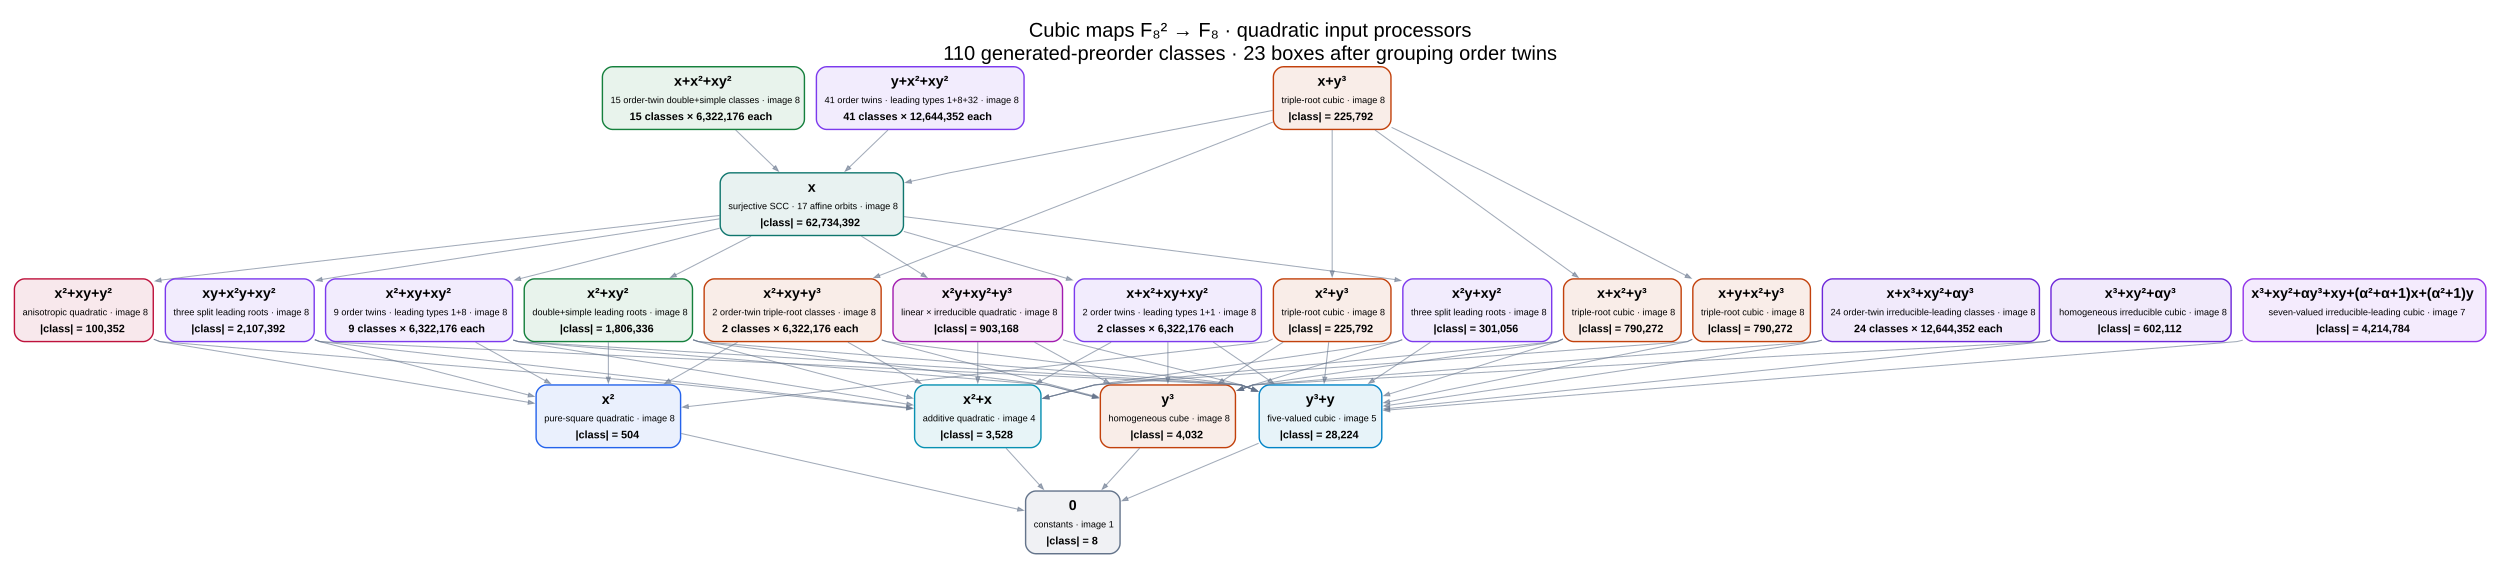
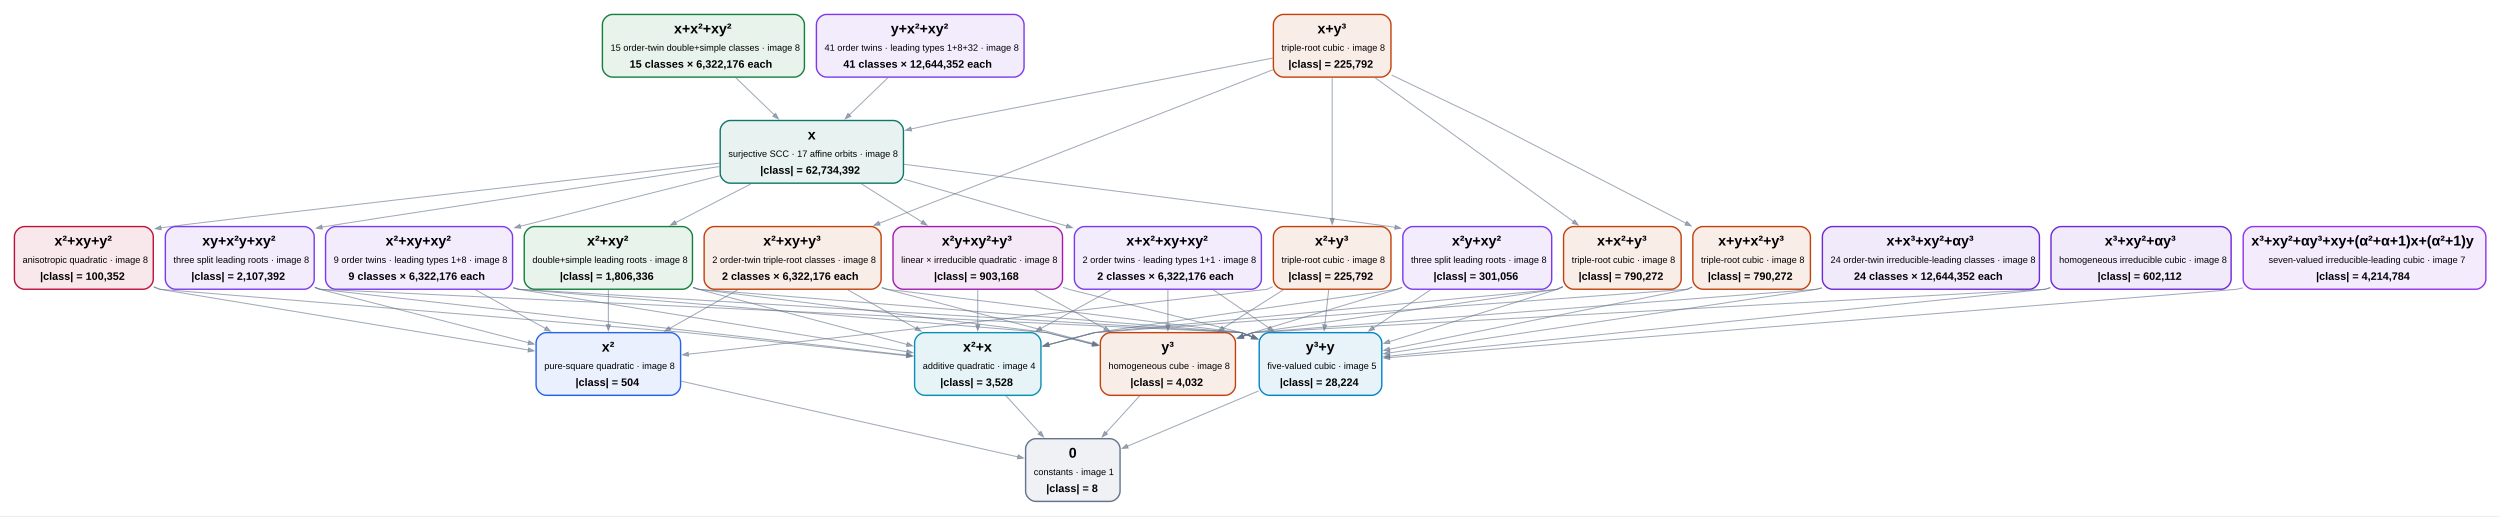
- <svg xmlns="http://www.w3.org/2000/svg" width="2998pt" height="681pt" viewBox="0.00 0.00 2998.00 681.00">
-   <g id="graph0" class="graph" transform="scale(1 1) rotate(0) translate(17.28 664.03)">
-     <polygon fill="white" stroke="none" points="-17.28,17.28 -17.28,-664.03 2981.05,-664.03 2981.05,17.28 -17.28,17.28" />
-     <text xml:space="preserve" text-anchor="middle" x="1481.88" y="-619.95" font-family="Arial" font-size="24.00">Cubic maps F₈² → F₈ · quadratic input processors</text>
-     <text xml:space="preserve" text-anchor="middle" x="1481.88" y="-592.2" font-family="Arial" font-size="24.00">110 generated-preorder classes · 23 boxes after grouping order twins</text>
+ <svg xmlns="http://www.w3.org/2000/svg" width="2998pt" height="619pt" viewBox="0.00 0.00 2998.00 619.00">
+   <g id="graph0" class="graph" transform="scale(1 1) rotate(0) translate(17.28 601.28)">
+     <polygon fill="white" stroke="none" points="-17.28,17.28 -17.28,-601.28 2981.05,-601.28 2981.05,17.28 -17.28,17.28" />
    <g id="node1" class="node">
      <path fill="#64748b" fill-opacity="0.094" stroke="#64748b" stroke-width="1.7" d="M1313.89,-75.2C1313.89,-75.2 1224.62,-75.2 1224.62,-75.2 1218.62,-75.2 1212.62,-69.2 1212.62,-63.2 1212.62,-63.2 1212.62,-12 1212.62,-12 1212.62,-6 1218.62,0 1224.62,0 1224.62,0 1313.89,0 1313.89,0 1319.89,0 1325.89,-6 1325.89,-12 1325.89,-12 1325.89,-63.2 1325.89,-63.2 1325.89,-69.2 1319.89,-75.2 1313.89,-75.2" />
      <text xml:space="preserve" text-anchor="start" x="1264.38" y="-52.45" font-family="Arial" font-weight="bold" font-size="17.00">0</text>
      <text xml:space="preserve" text-anchor="start" x="1222.38" y="-31.6" font-family="Arial" font-size="11.00">constants · image 1</text>
      <text xml:space="preserve" text-anchor="start" x="1237.38" y="-11.25" font-family="Arial" font-weight="bold" font-size="13.00">|class| = 8</text>
    </g>
    <g id="node2" class="node">
      <path fill="#0f766e" fill-opacity="0.094" stroke="#0f766e" stroke-width="1.7" d="M1054.14,-456.8C1054.14,-456.8 858.38,-456.8 858.38,-456.8 852.38,-456.8 846.38,-450.8 846.38,-444.8 846.38,-444.8 846.38,-393.6 846.38,-393.6 846.38,-387.6 852.38,-381.6 858.38,-381.6 858.38,-381.6 1054.14,-381.6 1054.14,-381.6 1060.14,-381.6 1066.14,-387.6 1066.14,-393.6 1066.14,-393.6 1066.14,-444.8 1066.14,-444.8 1066.14,-450.8 1060.14,-456.8 1054.14,-456.8" />
      <text xml:space="preserve" text-anchor="start" x="951.38" y="-434.05" font-family="Arial" font-weight="bold" font-size="17.00">x</text>
      <text xml:space="preserve" text-anchor="start" x="856.13" y="-413.2" font-family="Arial" font-size="11.00">surjective SCC · 17 affine orbits · image 8</text>
      <text xml:space="preserve" text-anchor="start" x="894.38" y="-392.85" font-family="Arial" font-weight="bold" font-size="13.00">|class| = 62,734,392</text>
    </g>
    <g id="node5" class="node">
      <path fill="#be123c" fill-opacity="0.094" stroke="#be123c" stroke-width="1.7" d="M154.52,-329.6C154.52,-329.6 12,-329.6 12,-329.6 6,-329.6 0,-323.6 0,-317.6 0,-317.6 0,-266.4 0,-266.4 0,-260.4 6,-254.4 12,-254.4 12,-254.4 154.52,-254.4 154.52,-254.4 160.52,-254.4 166.52,-260.4 166.52,-266.4 166.52,-266.4 166.52,-317.6 166.52,-317.6 166.52,-323.6 160.52,-329.6 154.52,-329.6" />
      <text xml:space="preserve" text-anchor="start" x="48.01" y="-306.85" font-family="Arial" font-weight="bold" font-size="17.00">x²+xy+y²</text>
      <text xml:space="preserve" text-anchor="start" x="9.76" y="-286" font-family="Arial" font-size="11.00">anisotropic quadratic · image 8</text>
      <text xml:space="preserve" text-anchor="start" x="30.76" y="-265.65" font-family="Arial" font-weight="bold" font-size="13.00">|class| = 100,352</text>
    </g>
    <g id="edge1" class="edge">
      <path fill="none" stroke="#64748b" stroke-width="1.25" stroke-opacity="0.6" d="M845.88,-405.69C645.9,-383.04 238.92,-336.93 175.44,-328.09" />
      <polygon fill="#64748b" fill-opacity="0.6" stroke="#64748b" stroke-width="1.25" stroke-opacity="0.6" points="176.08,-325.78 168.99,-327.03 175.31,-330.48 176.08,-325.78" />
    </g>
    <g id="node13" class="node">
      <path fill="#15803d" fill-opacity="0.094" stroke="#15803d" stroke-width="1.7" d="M801.14,-329.6C801.14,-329.6 623.38,-329.6 623.38,-329.6 617.38,-329.6 611.38,-323.6 611.38,-317.6 611.38,-317.6 611.38,-266.4 611.38,-266.4 611.38,-260.4 617.38,-254.4 623.38,-254.4 623.38,-254.4 801.14,-254.4 801.14,-254.4 807.14,-254.4 813.14,-260.4 813.14,-266.4 813.14,-266.4 813.14,-317.6 813.14,-317.6 813.14,-323.6 807.14,-329.6 801.14,-329.6" />
      <text xml:space="preserve" text-anchor="start" x="686.76" y="-306.85" font-family="Arial" font-weight="bold" font-size="17.00">x²+xy²</text>
      <text xml:space="preserve" text-anchor="start" x="621.13" y="-286" font-family="Arial" font-size="11.00">double+simple leading roots · image 8</text>
      <text xml:space="preserve" text-anchor="start" x="654.13" y="-265.65" font-family="Arial" font-weight="bold" font-size="13.00">|class| = 1,806,336</text>
    </g>
    <g id="edge2" class="edge">
      <path fill="none" stroke="#64748b" stroke-width="1.25" stroke-opacity="0.6" d="M883.38,-380.81C854.77,-366.13 821.84,-349.23 792.55,-334.2" />
      <polygon fill="#64748b" fill-opacity="0.6" stroke="#64748b" stroke-width="1.25" stroke-opacity="0.6" points="794,-332.27 786.87,-331.28 791.83,-336.5 794,-332.27" />
    </g>
    <g id="node16" class="node">
      <path fill="#7c3aed" fill-opacity="0.094" stroke="#7c3aed" stroke-width="1.7" d="M585.39,-329.6C585.39,-329.6 385.12,-329.6 385.12,-329.6 379.12,-329.6 373.12,-323.6 373.12,-317.6 373.12,-317.6 373.12,-266.4 373.12,-266.4 373.12,-260.4 379.12,-254.4 385.12,-254.4 385.12,-254.4 585.39,-254.4 585.39,-254.4 591.39,-254.4 597.39,-260.4 597.39,-266.4 597.39,-266.4 597.39,-317.6 597.39,-317.6 597.39,-323.6 591.39,-329.6 585.39,-329.6" />
      <text xml:space="preserve" text-anchor="start" x="445.13" y="-306.85" font-family="Arial" font-weight="bold" font-size="17.00">x²+xy+xy²</text>
      <text xml:space="preserve" text-anchor="start" x="382.88" y="-286" font-family="Arial" font-size="11.00">9 order twins · leading types 1+8 · image 8</text>
      <text xml:space="preserve" text-anchor="start" x="400.51" y="-265.65" font-family="Arial" font-weight="bold" font-size="13.00">9 classes × 6,322,176 each</text>
    </g>
    <g id="edge3" class="edge">
      <path fill="none" stroke="#64748b" stroke-width="1.25" stroke-opacity="0.6" d="M845.85,-390.41C755.52,-367.67 638.3,-338.17 606.34,-329.9" />
      <polygon fill="#64748b" fill-opacity="0.6" stroke="#64748b" stroke-width="1.25" stroke-opacity="0.6" points="607.21,-327.66 600.02,-328.22 605.99,-332.26 607.21,-327.66" />
    </g>
    <g id="node17" class="node">
      <path fill="#7c3aed" fill-opacity="0.094" stroke="#7c3aed" stroke-width="1.7" d="M1483.39,-329.6C1483.39,-329.6 1283.12,-329.6 1283.12,-329.6 1277.12,-329.6 1271.12,-323.6 1271.12,-317.6 1271.12,-317.6 1271.12,-266.4 1271.12,-266.4 1271.12,-260.4 1277.12,-254.4 1283.12,-254.4 1283.12,-254.4 1483.39,-254.4 1483.39,-254.4 1489.39,-254.4 1495.39,-260.4 1495.39,-266.4 1495.39,-266.4 1495.39,-317.6 1495.39,-317.6 1495.39,-323.6 1489.39,-329.6 1483.39,-329.6" />
      <text xml:space="preserve" text-anchor="start" x="1333.38" y="-306.85" font-family="Arial" font-weight="bold" font-size="17.00">x+x²+xy+xy²</text>
      <text xml:space="preserve" text-anchor="start" x="1280.88" y="-286" font-family="Arial" font-size="11.00">2 order twins · leading types 1+1 · image 8</text>
      <text xml:space="preserve" text-anchor="start" x="1298.51" y="-265.65" font-family="Arial" font-weight="bold" font-size="13.00">2 classes × 6,322,176 each</text>
    </g>
    <g id="edge4" class="edge">
      <path fill="none" stroke="#64748b" stroke-width="1.25" stroke-opacity="0.6" d="M1066.59,-386.46C1142.53,-364.62 1233.93,-338.32 1261.99,-330.18" />
      <polygon fill="#64748b" fill-opacity="0.6" stroke="#64748b" stroke-width="1.25" stroke-opacity="0.6" points="1262.65,-332.46 1268.51,-328.27 1261.31,-327.89 1262.65,-332.46" />
    </g>
    <g id="node18" class="node">
      <path fill="#7c3aed" fill-opacity="0.094" stroke="#7c3aed" stroke-width="1.7" d="M1831.52,-329.6C1831.52,-329.6 1677,-329.6 1677,-329.6 1671,-329.6 1665,-323.6 1665,-317.6 1665,-317.6 1665,-266.4 1665,-266.4 1665,-260.4 1671,-254.4 1677,-254.4 1677,-254.4 1831.52,-254.4 1831.52,-254.4 1837.52,-254.4 1843.52,-260.4 1843.52,-266.4 1843.52,-266.4 1843.52,-317.6 1843.52,-317.6 1843.52,-323.6 1837.52,-329.6 1831.52,-329.6" />
      <text xml:space="preserve" text-anchor="start" x="1723.88" y="-306.85" font-family="Arial" font-weight="bold" font-size="17.00">x²y+xy²</text>
      <text xml:space="preserve" text-anchor="start" x="1674.76" y="-286" font-family="Arial" font-size="11.00">three split leading roots · image 8</text>
      <text xml:space="preserve" text-anchor="start" x="1701.76" y="-265.65" font-family="Arial" font-weight="bold" font-size="13.00">|class| = 301,056</text>
    </g>
    <g id="edge5" class="edge">
      <path fill="none" stroke="#64748b" stroke-width="1.25" stroke-opacity="0.6" d="M1066.72,-404.26C1248.97,-381.26 1597.92,-337.22 1656.03,-328.68" />
      <polygon fill="#64748b" fill-opacity="0.6" stroke="#64748b" stroke-width="1.25" stroke-opacity="0.6" points="1656.08,-331.09 1662.4,-327.62 1655.3,-326.39 1656.08,-331.09" />
    </g>
    <g id="node19" class="node">
      <path fill="#7c3aed" fill-opacity="0.094" stroke="#7c3aed" stroke-width="1.7" d="M347.52,-329.6C347.52,-329.6 193,-329.6 193,-329.6 187,-329.6 181,-323.6 181,-317.6 181,-317.6 181,-266.4 181,-266.4 181,-260.4 187,-254.4 193,-254.4 193,-254.4 347.52,-254.4 347.52,-254.4 353.52,-254.4 359.52,-260.4 359.52,-266.4 359.52,-266.4 359.52,-317.6 359.52,-317.6 359.52,-323.6 353.52,-329.6 347.52,-329.6" />
      <text xml:space="preserve" text-anchor="start" x="225.26" y="-306.85" font-family="Arial" font-weight="bold" font-size="17.00">xy+x²y+xy²</text>
      <text xml:space="preserve" text-anchor="start" x="190.76" y="-286" font-family="Arial" font-size="11.00">three split leading roots · image 8</text>
      <text xml:space="preserve" text-anchor="start" x="212.13" y="-265.65" font-family="Arial" font-weight="bold" font-size="13.00">|class| = 2,107,392</text>
    </g>
    <g id="edge6" class="edge">
      <path fill="none" stroke="#64748b" stroke-width="1.25" stroke-opacity="0.6" d="M845.63,-401.59C689.81,-378.19 419.43,-337.58 368.55,-328.89" />
      <polygon fill="#64748b" fill-opacity="0.6" stroke="#64748b" stroke-width="1.25" stroke-opacity="0.6" points="369.24,-326.6 362.11,-327.66 368.35,-331.28 369.24,-326.6" />
    </g>
    <g id="node20" class="node">
      <path fill="#a21caf" fill-opacity="0.094" stroke="#a21caf" stroke-width="1.7" d="M1244.89,-329.6C1244.89,-329.6 1065.62,-329.6 1065.62,-329.6 1059.62,-329.6 1053.62,-323.6 1053.62,-317.6 1053.62,-317.6 1053.62,-266.4 1053.62,-266.4 1053.62,-260.4 1059.62,-254.4 1065.62,-254.4 1065.62,-254.4 1244.89,-254.4 1244.89,-254.4 1250.89,-254.4 1256.89,-260.4 1256.89,-266.4 1256.89,-266.4 1256.89,-317.6 1256.89,-317.6 1256.89,-323.6 1250.89,-329.6 1244.89,-329.6" />
      <text xml:space="preserve" text-anchor="start" x="1112.13" y="-306.85" font-family="Arial" font-weight="bold" font-size="17.00">x²y+xy²+y³</text>
      <text xml:space="preserve" text-anchor="start" x="1063.38" y="-286" font-family="Arial" font-size="11.00">linear × irreducible quadratic · image 8</text>
      <text xml:space="preserve" text-anchor="start" x="1102.76" y="-265.65" font-family="Arial" font-weight="bold" font-size="13.00">|class| = 903,168</text>
    </g>
    <g id="edge7" class="edge">
      <path fill="none" stroke="#64748b" stroke-width="1.25" stroke-opacity="0.6" d="M1015.7,-380.81C1038.63,-366.37 1064.98,-349.8 1088.56,-334.96" />
      <polygon fill="#64748b" fill-opacity="0.6" stroke="#64748b" stroke-width="1.25" stroke-opacity="0.6" points="1089.7,-337.06 1094.18,-331.43 1087.16,-333.03 1089.7,-337.06" />
    </g>
    <g id="node3" class="node">
      <path fill="#2563eb" fill-opacity="0.094" stroke="#2563eb" stroke-width="1.7" d="M786.89,-202.4C786.89,-202.4 637.62,-202.4 637.62,-202.4 631.62,-202.4 625.62,-196.4 625.62,-190.4 625.62,-190.4 625.62,-139.2 625.62,-139.2 625.62,-133.2 631.62,-127.2 637.62,-127.2 637.62,-127.2 786.89,-127.2 786.89,-127.2 792.89,-127.2 798.89,-133.2 798.89,-139.2 798.89,-139.2 798.89,-190.4 798.89,-190.4 798.89,-196.4 792.89,-202.4 786.89,-202.4" />
      <text xml:space="preserve" text-anchor="start" x="704.38" y="-179.65" font-family="Arial" font-weight="bold" font-size="17.00">x²</text>
      <text xml:space="preserve" text-anchor="start" x="635.38" y="-158.8" font-family="Arial" font-size="11.00">pure-square quadratic · image 8</text>
      <text xml:space="preserve" text-anchor="start" x="672.88" y="-138.45" font-family="Arial" font-weight="bold" font-size="13.00">|class| = 504</text>
    </g>
    <g id="edge8" class="edge">
      <path fill="none" stroke="#64748b" stroke-width="1.25" stroke-opacity="0.6" d="M799.6,-144.17C911.57,-119 1103.21,-75.92 1203.57,-53.36" />
      <polygon fill="#64748b" fill-opacity="0.6" stroke="#64748b" stroke-width="1.25" stroke-opacity="0.6" points="1203.86,-55.74 1209.97,-51.93 1202.82,-51.1 1203.86,-55.74" />
    </g>
    <g id="node4" class="node">
      <path fill="#0891b2" fill-opacity="0.094" stroke="#0891b2" stroke-width="1.7" d="M1219.02,-202.4C1219.02,-202.4 1091.5,-202.4 1091.5,-202.4 1085.5,-202.4 1079.5,-196.4 1079.5,-190.4 1079.5,-190.4 1079.5,-139.2 1079.5,-139.2 1079.5,-133.2 1085.5,-127.2 1091.5,-127.2 1091.5,-127.2 1219.02,-127.2 1219.02,-127.2 1225.02,-127.2 1231.02,-133.2 1231.02,-139.2 1231.02,-139.2 1231.02,-190.4 1231.02,-190.4 1231.02,-196.4 1225.02,-202.4 1219.02,-202.4" />
      <text xml:space="preserve" text-anchor="start" x="1137.63" y="-179.65" font-family="Arial" font-weight="bold" font-size="17.00">x²+x</text>
      <text xml:space="preserve" text-anchor="start" x="1089.26" y="-158.8" font-family="Arial" font-size="11.00">additive quadratic · image 4</text>
      <text xml:space="preserve" text-anchor="start" x="1110.26" y="-138.45" font-family="Arial" font-weight="bold" font-size="13.00">|class| = 3,528</text>
    </g>
    <g id="edge9" class="edge">
      <path fill="none" stroke="#64748b" stroke-width="1.25" stroke-opacity="0.6" d="M1189.16,-126.57C1201.9,-112.57 1216.51,-96.53 1229.73,-82.02" />
      <polygon fill="#64748b" fill-opacity="0.6" stroke="#64748b" stroke-width="1.25" stroke-opacity="0.6" points="1231.21,-83.93 1234.02,-77.3 1227.69,-80.72 1231.21,-83.93" />
    </g>
    <g id="edge10" class="edge">
      <path fill="none" stroke="#64748b" stroke-width="1.25" stroke-opacity="0.6" d="M167.12,-257.27C171.57,-255.48 174.26,-254.4 174.26,-254.4 174.26,-254.4 462.17,-206.99 616.76,-181.53" />
      <polygon fill="#64748b" fill-opacity="0.6" stroke="#64748b" stroke-width="1.25" stroke-opacity="0.6" points="616.73,-183.94 623.06,-180.49 615.96,-179.25 616.73,-183.94" />
    </g>
    <g id="edge11" class="edge">
      <path fill="none" stroke="#64748b" stroke-width="1.25" stroke-opacity="0.6" d="M167.12,-257.27C171.57,-255.48 174.26,-254.4 174.26,-254.4 174.26,-254.4 806.26,-202.4 806.26,-202.4 806.26,-202.4 966.78,-185.57 1070.1,-174.73" />
      <polygon fill="#64748b" fill-opacity="0.6" stroke="#64748b" stroke-width="1.25" stroke-opacity="0.6" points="1070.27,-177.11 1076.79,-174.03 1069.78,-172.37 1070.27,-177.11" />
    </g>
    <g id="node6" class="node">
      <path fill="#c2410c" fill-opacity="0.094" stroke="#c2410c" stroke-width="1.7" d="M1452.27,-202.4C1452.27,-202.4 1314.25,-202.4 1314.25,-202.4 1308.25,-202.4 1302.25,-196.4 1302.25,-190.4 1302.25,-190.4 1302.25,-139.2 1302.25,-139.2 1302.25,-133.2 1308.25,-127.2 1314.25,-127.2 1314.25,-127.2 1452.27,-127.2 1452.27,-127.2 1458.27,-127.2 1464.27,-133.2 1464.27,-139.2 1464.27,-139.2 1464.27,-190.4 1464.27,-190.4 1464.27,-196.4 1458.27,-202.4 1452.27,-202.4" />
      <text xml:space="preserve" text-anchor="start" x="1375.38" y="-179.65" font-family="Arial" font-weight="bold" font-size="17.00">y³</text>
      <text xml:space="preserve" text-anchor="start" x="1312.01" y="-158.8" font-family="Arial" font-size="11.00">homogeneous cube · image 8</text>
      <text xml:space="preserve" text-anchor="start" x="1338.26" y="-138.45" font-family="Arial" font-weight="bold" font-size="13.00">|class| = 4,032</text>
    </g>
    <g id="edge12" class="edge">
      <path fill="none" stroke="#64748b" stroke-width="1.25" stroke-opacity="0.6" d="M1349.36,-126.57C1336.62,-112.57 1322.01,-96.53 1308.79,-82.02" />
      <polygon fill="#64748b" fill-opacity="0.6" stroke="#64748b" stroke-width="1.25" stroke-opacity="0.6" points="1310.83,-80.72 1304.5,-77.3 1307.31,-83.93 1310.83,-80.72" />
    </g>
    <g id="node7" class="node">
      <path fill="#c2410c" fill-opacity="0.094" stroke="#c2410c" stroke-width="1.7" d="M1638.77,-584C1638.77,-584 1521.75,-584 1521.75,-584 1515.75,-584 1509.75,-578 1509.75,-572 1509.75,-572 1509.75,-520.8 1509.75,-520.8 1509.75,-514.8 1515.75,-508.8 1521.75,-508.8 1521.75,-508.8 1638.77,-508.8 1638.77,-508.8 1644.77,-508.8 1650.77,-514.8 1650.77,-520.8 1650.77,-520.8 1650.77,-572 1650.77,-572 1650.77,-578 1644.77,-584 1638.77,-584" />
      <text xml:space="preserve" text-anchor="start" x="1562.63" y="-561.25" font-family="Arial" font-weight="bold" font-size="17.00">x+y³</text>
      <text xml:space="preserve" text-anchor="start" x="1519.51" y="-540.4" font-family="Arial" font-size="11.00">triple-root cubic · image 8</text>
      <text xml:space="preserve" text-anchor="start" x="1527.76" y="-520.05" font-family="Arial" font-weight="bold" font-size="13.00">|class| = 225,792</text>
    </g>
    <g id="edge13" class="edge">
      <path fill="none" stroke="#64748b" stroke-width="1.25" stroke-opacity="0.6" d="M1509.04,-531.65C1380.12,-506.77 1121.26,-456.8 1121.26,-456.8 1121.26,-456.8 1101.2,-452.35 1075.07,-446.55" />
      <polygon fill="#64748b" fill-opacity="0.6" stroke="#64748b" stroke-width="1.25" stroke-opacity="0.6" points="1075.78,-444.27 1068.62,-445.12 1074.75,-448.92 1075.78,-444.27" />
    </g>
    <g id="node9" class="node">
      <path fill="#c2410c" fill-opacity="0.094" stroke="#c2410c" stroke-width="1.7" d="M1638.77,-329.6C1638.77,-329.6 1521.75,-329.6 1521.75,-329.6 1515.75,-329.6 1509.75,-323.6 1509.75,-317.6 1509.75,-317.6 1509.75,-266.4 1509.75,-266.4 1509.75,-260.4 1515.75,-254.4 1521.75,-254.4 1521.75,-254.4 1638.77,-254.4 1638.77,-254.4 1644.77,-254.4 1650.77,-260.4 1650.77,-266.4 1650.77,-266.4 1650.77,-317.6 1650.77,-317.6 1650.77,-323.6 1644.77,-329.6 1638.77,-329.6" />
      <text xml:space="preserve" text-anchor="start" x="1559.63" y="-306.85" font-family="Arial" font-weight="bold" font-size="17.00">x²+y³</text>
      <text xml:space="preserve" text-anchor="start" x="1519.51" y="-286" font-family="Arial" font-size="11.00">triple-root cubic · image 8</text>
      <text xml:space="preserve" text-anchor="start" x="1527.76" y="-265.65" font-family="Arial" font-weight="bold" font-size="13.00">|class| = 225,792</text>
    </g>
    <g id="edge14" class="edge">
      <path fill="none" stroke="#64748b" stroke-width="1.25" stroke-opacity="0.6" d="M1580.26,-508.16C1580.26,-463.14 1580.26,-387.4 1580.26,-338.84" />
      <polygon fill="#64748b" fill-opacity="0.6" stroke="#64748b" stroke-width="1.25" stroke-opacity="0.6" points="1582.64,-339.09 1580.26,-332.29 1577.88,-339.09 1582.64,-339.09" />
    </g>
    <g id="node10" class="node">
      <path fill="#c2410c" fill-opacity="0.094" stroke="#c2410c" stroke-width="1.7" d="M1986.77,-329.6C1986.77,-329.6 1869.75,-329.6 1869.75,-329.6 1863.75,-329.6 1857.75,-323.6 1857.75,-317.6 1857.75,-317.6 1857.75,-266.4 1857.75,-266.4 1857.75,-260.4 1863.75,-254.4 1869.75,-254.4 1869.75,-254.4 1986.77,-254.4 1986.77,-254.4 1992.77,-254.4 1998.77,-260.4 1998.77,-266.4 1998.77,-266.4 1998.77,-317.6 1998.77,-317.6 1998.77,-323.6 1992.77,-329.6 1986.77,-329.6" />
      <text xml:space="preserve" text-anchor="start" x="1897.88" y="-306.85" font-family="Arial" font-weight="bold" font-size="17.00">x+x²+y³</text>
      <text xml:space="preserve" text-anchor="start" x="1867.51" y="-286" font-family="Arial" font-size="11.00">triple-root cubic · image 8</text>
      <text xml:space="preserve" text-anchor="start" x="1875.76" y="-265.65" font-family="Arial" font-weight="bold" font-size="13.00">|class| = 790,272</text>
    </g>
    <g id="edge15" class="edge">
      <path fill="none" stroke="#64748b" stroke-width="1.25" stroke-opacity="0.6" d="M1631.61,-508.16C1695.22,-462.02 1803.33,-383.61 1869.98,-335.27" />
      <polygon fill="#64748b" fill-opacity="0.6" stroke="#64748b" stroke-width="1.25" stroke-opacity="0.6" points="1871.06,-337.43 1875.17,-331.51 1868.27,-333.57 1871.06,-337.43" />
    </g>
    <g id="node11" class="node">
      <path fill="#c2410c" fill-opacity="0.094" stroke="#c2410c" stroke-width="1.7" d="M2141.77,-329.6C2141.77,-329.6 2024.75,-329.6 2024.75,-329.6 2018.75,-329.6 2012.75,-323.6 2012.75,-317.6 2012.75,-317.6 2012.75,-266.4 2012.75,-266.4 2012.75,-260.4 2018.75,-254.4 2024.75,-254.4 2024.75,-254.4 2141.77,-254.4 2141.77,-254.4 2147.77,-254.4 2153.77,-260.4 2153.77,-266.4 2153.77,-266.4 2153.77,-317.6 2153.77,-317.6 2153.77,-323.6 2147.77,-329.6 2141.77,-329.6" />
      <text xml:space="preserve" text-anchor="start" x="2043.14" y="-306.85" font-family="Arial" font-weight="bold" font-size="17.00">x+y+x²+y³</text>
      <text xml:space="preserve" text-anchor="start" x="2022.51" y="-286" font-family="Arial" font-size="11.00">triple-root cubic · image 8</text>
      <text xml:space="preserve" text-anchor="start" x="2030.76" y="-265.65" font-family="Arial" font-weight="bold" font-size="13.00">|class| = 790,272</text>
    </g>
    <g id="edge16" class="edge">
      <path fill="none" stroke="#64748b" stroke-width="1.25" stroke-opacity="0.6" d="M1651.52,-511.27C1703.64,-486.31 1765.26,-456.8 1765.26,-456.8 1765.26,-456.8 1910.59,-381.94 2004.76,-333.44" />
      <polygon fill="#64748b" fill-opacity="0.6" stroke="#64748b" stroke-width="1.25" stroke-opacity="0.6" points="2005.65,-335.65 2010.61,-330.42 2003.47,-331.42 2005.65,-335.65" />
    </g>
    <g id="node12" class="node">
      <path fill="#c2410c" fill-opacity="0.094" stroke="#c2410c" stroke-width="1.7" d="M1027.39,-329.6C1027.39,-329.6 839.12,-329.6 839.12,-329.6 833.12,-329.6 827.12,-323.6 827.12,-317.6 827.12,-317.6 827.12,-266.4 827.12,-266.4 827.12,-260.4 833.12,-254.4 839.12,-254.4 839.12,-254.4 1027.39,-254.4 1027.39,-254.4 1033.39,-254.4 1039.39,-260.4 1039.39,-266.4 1039.39,-266.4 1039.39,-317.6 1039.39,-317.6 1039.39,-323.6 1033.39,-329.6 1027.39,-329.6" />
      <text xml:space="preserve" text-anchor="start" x="898.01" y="-306.85" font-family="Arial" font-weight="bold" font-size="17.00">x²+xy+y³</text>
      <text xml:space="preserve" text-anchor="start" x="836.88" y="-286" font-family="Arial" font-size="11.00">2 order-twin triple-root classes · image 8</text>
      <text xml:space="preserve" text-anchor="start" x="848.51" y="-265.65" font-family="Arial" font-weight="bold" font-size="13.00">2 classes × 6,322,176 each</text>
    </g>
    <g id="edge17" class="edge">
      <path fill="none" stroke="#64748b" stroke-width="1.25" stroke-opacity="0.6" d="M1509.17,-517.67C1394.75,-473.03 1169.21,-385.05 1036.87,-333.42" />
      <polygon fill="#64748b" fill-opacity="0.6" stroke="#64748b" stroke-width="1.25" stroke-opacity="0.6" points="1038.04,-331.32 1030.84,-331.07 1036.31,-335.76 1038.04,-331.32" />
    </g>
    <g id="node8" class="node">
      <path fill="#0284c7" fill-opacity="0.094" stroke="#0284c7" stroke-width="1.7" d="M1627.77,-202.4C1627.77,-202.4 1504.75,-202.4 1504.75,-202.4 1498.75,-202.4 1492.75,-196.4 1492.75,-190.4 1492.75,-190.4 1492.75,-139.2 1492.75,-139.2 1492.75,-133.2 1498.75,-127.2 1504.75,-127.2 1504.75,-127.2 1627.77,-127.2 1627.77,-127.2 1633.77,-127.2 1639.77,-133.2 1639.77,-139.2 1639.77,-139.2 1639.77,-190.4 1639.77,-190.4 1639.77,-196.4 1633.77,-202.4 1627.77,-202.4" />
      <text xml:space="preserve" text-anchor="start" x="1548.63" y="-179.65" font-family="Arial" font-weight="bold" font-size="17.00">y³+y</text>
      <text xml:space="preserve" text-anchor="start" x="1502.51" y="-158.8" font-family="Arial" font-size="11.00">five-valued cubic · image 5</text>
      <text xml:space="preserve" text-anchor="start" x="1517.51" y="-138.45" font-family="Arial" font-weight="bold" font-size="13.00">|class| = 28,224</text>
    </g>
    <g id="edge18" class="edge">
      <path fill="none" stroke="#64748b" stroke-width="1.25" stroke-opacity="0.6" d="M1492.08,-132.53C1443.68,-112.13 1381.09,-85.74 1334.57,-66.13" />
      <polygon fill="#64748b" fill-opacity="0.6" stroke="#64748b" stroke-width="1.25" stroke-opacity="0.6" points="1335.6,-63.98 1328.41,-63.53 1333.75,-68.37 1335.6,-63.98" />
    </g>
    <g id="edge19" class="edge">
      <path fill="none" stroke="#64748b" stroke-width="1.25" stroke-opacity="0.6" d="M1508.91,-257.52C1504.78,-255.58 1502.26,-254.4 1502.26,-254.4 1502.26,-254.4 1018.4,-200.13 808.03,-176.54" />
      <polygon fill="#64748b" fill-opacity="0.6" stroke="#64748b" stroke-width="1.25" stroke-opacity="0.6" points="808.35,-174.18 801.32,-175.79 807.82,-178.91 808.35,-174.18" />
    </g>
    <g id="edge20" class="edge">
      <path fill="none" stroke="#64748b" stroke-width="1.25" stroke-opacity="0.6" d="M1521.42,-253.61C1498.71,-239.17 1472.63,-222.6 1449.29,-207.76" />
      <polygon fill="#64748b" fill-opacity="0.6" stroke="#64748b" stroke-width="1.25" stroke-opacity="0.6" points="1450.75,-205.87 1443.73,-204.23 1448.2,-209.89 1450.75,-205.87" />
    </g>
    <g id="edge21" class="edge">
      <path fill="none" stroke="#64748b" stroke-width="1.25" stroke-opacity="0.6" d="M1576.1,-253.77C1574.62,-240.52 1572.93,-225.45 1571.38,-211.56" />
      <polygon fill="#64748b" fill-opacity="0.6" stroke="#64748b" stroke-width="1.25" stroke-opacity="0.6" points="1573.76,-211.47 1570.64,-204.98 1569.03,-212 1573.76,-211.47" />
    </g>
    <g id="edge22" class="edge">
      <path fill="none" stroke="#64748b" stroke-width="1.25" stroke-opacity="0.6" d="M1856.91,-257.52C1852.78,-255.58 1850.26,-254.4 1850.26,-254.4 1850.26,-254.4 1295.26,-202.4 1295.26,-202.4 1295.26,-202.4 1269.56,-195.68 1240.18,-188" />
      <polygon fill="#64748b" fill-opacity="0.6" stroke="#64748b" stroke-width="1.25" stroke-opacity="0.6" points="1240.83,-185.71 1233.64,-186.29 1239.62,-190.31 1240.83,-185.71" />
    </g>
    <g id="edge23" class="edge">
      <path fill="none" stroke="#64748b" stroke-width="1.25" stroke-opacity="0.6" d="M1856.91,-257.52C1852.78,-255.58 1850.26,-254.4 1850.26,-254.4 1850.26,-254.4 1485.26,-202.4 1485.26,-202.4 1485.26,-202.4 1480.59,-200.73 1473.26,-198.09" />
      <polygon fill="#64748b" fill-opacity="0.6" stroke="#64748b" stroke-width="1.25" stroke-opacity="0.6" points="1474.09,-195.86 1466.89,-195.81 1472.49,-200.34 1474.09,-195.86" />
    </g>
    <g id="edge24" class="edge">
      <path fill="none" stroke="#64748b" stroke-width="1.25" stroke-opacity="0.6" d="M1856.91,-257.52C1852.78,-255.58 1850.26,-254.4 1850.26,-254.4 1850.26,-254.4 1732.62,-217.7 1648.77,-191.54" />
      <polygon fill="#64748b" fill-opacity="0.6" stroke="#64748b" stroke-width="1.25" stroke-opacity="0.6" points="1649.51,-189.28 1642.31,-189.53 1648.1,-193.82 1649.51,-189.28" />
    </g>
    <g id="edge25" class="edge">
      <path fill="none" stroke="#64748b" stroke-width="1.25" stroke-opacity="0.6" d="M2012.05,-257.15C2008.43,-255.43 2006.26,-254.4 2006.26,-254.4 2006.26,-254.4 1295.26,-202.4 1295.26,-202.4 1295.26,-202.4 1269.56,-195.68 1240.18,-188" />
      <polygon fill="#64748b" fill-opacity="0.6" stroke="#64748b" stroke-width="1.25" stroke-opacity="0.6" points="1240.83,-185.71 1233.64,-186.29 1239.62,-190.31 1240.83,-185.71" />
    </g>
    <g id="edge26" class="edge">
      <path fill="none" stroke="#64748b" stroke-width="1.25" stroke-opacity="0.6" d="M2012.05,-257.15C2008.43,-255.43 2006.26,-254.4 2006.26,-254.4 2006.26,-254.4 1776.02,-208.04 1648.64,-182.39" />
      <polygon fill="#64748b" fill-opacity="0.6" stroke="#64748b" stroke-width="1.25" stroke-opacity="0.6" points="1649.39,-180.11 1642.26,-181.1 1648.45,-184.78 1649.39,-180.11" />
    </g>
    <g id="edge27" class="edge">
      <path fill="none" stroke="#64748b" stroke-width="1.25" stroke-opacity="0.6" d="M867.25,-253.61C841.56,-239.05 812.01,-222.31 785.65,-207.38" />
      <polygon fill="#64748b" fill-opacity="0.6" stroke="#64748b" stroke-width="1.25" stroke-opacity="0.6" points="787.05,-205.43 779.96,-204.15 784.7,-209.57 787.05,-205.43" />
    </g>
    <g id="edge28" class="edge">
      <path fill="none" stroke="#64748b" stroke-width="1.25" stroke-opacity="0.6" d="M999.57,-253.61C1025.38,-239.05 1055.06,-222.31 1081.53,-207.38" />
      <polygon fill="#64748b" fill-opacity="0.6" stroke="#64748b" stroke-width="1.25" stroke-opacity="0.6" points="1082.51,-209.56 1087.26,-204.15 1080.17,-205.41 1082.51,-209.56" />
    </g>
    <g id="edge29" class="edge">
      <path fill="none" stroke="#64748b" stroke-width="1.25" stroke-opacity="0.6" d="M1040.18,-256.37C1044.03,-255.12 1046.26,-254.4 1046.26,-254.4 1046.26,-254.4 1193.55,-215.68 1293.38,-189.43" />
      <polygon fill="#64748b" fill-opacity="0.6" stroke="#64748b" stroke-width="1.25" stroke-opacity="0.6" points="1293.88,-191.76 1299.85,-187.73 1292.67,-187.16 1293.88,-191.76" />
    </g>
    <g id="edge30" class="edge">
      <path fill="none" stroke="#64748b" stroke-width="1.25" stroke-opacity="0.6" d="M1040.18,-256.37C1044.03,-255.12 1046.26,-254.4 1046.26,-254.4 1046.26,-254.4 1471.26,-202.4 1471.26,-202.4 1471.26,-202.4 1476.43,-200.41 1484.36,-197.35" />
      <polygon fill="#64748b" fill-opacity="0.6" stroke="#64748b" stroke-width="1.25" stroke-opacity="0.6" points="1485.09,-199.62 1490.58,-194.96 1483.38,-195.18 1485.09,-199.62" />
    </g>
    <g id="edge31" class="edge">
      <path fill="none" stroke="#64748b" stroke-width="1.25" stroke-opacity="0.6" d="M712.26,-253.77C712.26,-240.52 712.26,-225.45 712.26,-211.56" />
      <polygon fill="#64748b" fill-opacity="0.6" stroke="#64748b" stroke-width="1.25" stroke-opacity="0.6" points="714.64,-211.79 712.26,-204.99 709.88,-211.79 714.64,-211.79" />
    </g>
    <g id="edge32" class="edge">
      <path fill="none" stroke="#64748b" stroke-width="1.25" stroke-opacity="0.6" d="M813.83,-256.58C817.88,-255.21 820.26,-254.4 820.26,-254.4 820.26,-254.4 971.34,-214.44 1070.58,-188.2" />
      <polygon fill="#64748b" fill-opacity="0.6" stroke="#64748b" stroke-width="1.25" stroke-opacity="0.6" points="1071.03,-190.54 1077,-186.5 1069.81,-185.94 1071.03,-190.54" />
    </g>
    <g id="edge33" class="edge">
      <path fill="none" stroke="#64748b" stroke-width="1.25" stroke-opacity="0.6" d="M813.83,-256.58C817.88,-255.21 820.26,-254.4 820.26,-254.4 820.26,-254.4 1238.26,-202.4 1238.26,-202.4 1238.26,-202.4 1263.57,-196.01 1293.03,-188.57" />
      <polygon fill="#64748b" fill-opacity="0.6" stroke="#64748b" stroke-width="1.25" stroke-opacity="0.6" points="1293.59,-190.89 1299.6,-186.92 1292.43,-186.27 1293.59,-190.89" />
    </g>
    <g id="edge34" class="edge">
      <path fill="none" stroke="#64748b" stroke-width="1.25" stroke-opacity="0.6" d="M813.83,-256.58C817.88,-255.21 820.26,-254.4 820.26,-254.4 820.26,-254.4 1471.26,-202.4 1471.26,-202.4 1471.26,-202.4 1476.43,-200.41 1484.36,-197.35" />
      <polygon fill="#64748b" fill-opacity="0.6" stroke="#64748b" stroke-width="1.25" stroke-opacity="0.6" points="1485.09,-199.62 1490.58,-194.96 1483.38,-195.18 1485.09,-199.62" />
    </g>
    <g id="node14" class="node">
      <path fill="#7c3aed" fill-opacity="0.094" stroke="#7c3aed" stroke-width="1.7" d="M1198.77,-584C1198.77,-584 973.75,-584 973.75,-584 967.75,-584 961.75,-578 961.75,-572 961.75,-572 961.75,-520.8 961.75,-520.8 961.75,-514.8 967.75,-508.8 973.75,-508.8 973.75,-508.8 1198.77,-508.8 1198.77,-508.8 1204.77,-508.8 1210.77,-514.8 1210.77,-520.8 1210.77,-520.8 1210.77,-572 1210.77,-572 1210.77,-578 1204.77,-584 1198.77,-584" />
      <text xml:space="preserve" text-anchor="start" x="1051.01" y="-561.25" font-family="Arial" font-weight="bold" font-size="17.00">y+x²+xy²</text>
      <text xml:space="preserve" text-anchor="start" x="971.51" y="-540.4" font-family="Arial" font-size="11.00">41 order twins · leading types 1+8+32 · image 8</text>
      <text xml:space="preserve" text-anchor="start" x="994.01" y="-520.05" font-family="Arial" font-weight="bold" font-size="13.00">41 classes × 12,644,352 each</text>
    </g>
    <g id="edge35" class="edge">
      <path fill="none" stroke="#64748b" stroke-width="1.25" stroke-opacity="0.6" d="M1047.61,-508.17C1032.94,-494.05 1016.12,-477.85 1000.94,-463.23" />
      <polygon fill="#64748b" fill-opacity="0.6" stroke="#64748b" stroke-width="1.25" stroke-opacity="0.6" points="1002.9,-461.81 996.35,-458.81 999.6,-465.24 1002.9,-461.81" />
    </g>
    <g id="node15" class="node">
      <path fill="#15803d" fill-opacity="0.094" stroke="#15803d" stroke-width="1.7" d="M935.39,-584C935.39,-584 717.12,-584 717.12,-584 711.12,-584 705.12,-578 705.12,-572 705.12,-572 705.12,-520.8 705.12,-520.8 705.12,-514.8 711.12,-508.8 717.12,-508.8 717.12,-508.8 935.39,-508.8 935.39,-508.8 941.39,-508.8 947.39,-514.8 947.39,-520.8 947.39,-520.8 947.39,-572 947.39,-572 947.39,-578 941.39,-584 935.39,-584" />
      <text xml:space="preserve" text-anchor="start" x="791.01" y="-561.25" font-family="Arial" font-weight="bold" font-size="17.00">x+x²+xy²</text>
      <text xml:space="preserve" text-anchor="start" x="714.88" y="-540.4" font-family="Arial" font-size="11.00">15 order-twin double+simple classes · image 8</text>
      <text xml:space="preserve" text-anchor="start" x="737.76" y="-520.05" font-family="Arial" font-weight="bold" font-size="13.00">15 classes × 6,322,176 each</text>
    </g>
    <g id="edge36" class="edge">
      <path fill="none" stroke="#64748b" stroke-width="1.25" stroke-opacity="0.6" d="M864.91,-508.17C879.58,-494.05 896.4,-477.85 911.58,-463.23" />
      <polygon fill="#64748b" fill-opacity="0.6" stroke="#64748b" stroke-width="1.25" stroke-opacity="0.6" points="912.92,-465.24 916.17,-458.81 909.62,-461.81 912.92,-465.24" />
    </g>
    <g id="edge37" class="edge">
      <path fill="none" stroke="#64748b" stroke-width="1.25" stroke-opacity="0.6" d="M553.06,-253.61C579.45,-239.05 609.8,-222.31 636.87,-207.38" />
      <polygon fill="#64748b" fill-opacity="0.6" stroke="#64748b" stroke-width="1.25" stroke-opacity="0.6" points="637.96,-209.5 642.76,-204.13 635.66,-205.33 637.96,-209.5" />
    </g>
    <g id="edge38" class="edge">
      <path fill="none" stroke="#64748b" stroke-width="1.25" stroke-opacity="0.6" d="M598.2,-256.27C602.04,-255.08 604.26,-254.4 604.26,-254.4 604.26,-254.4 916.39,-204.21 1070.8,-179.38" />
      <polygon fill="#64748b" fill-opacity="0.6" stroke="#64748b" stroke-width="1.25" stroke-opacity="0.6" points="1070.73,-181.8 1077.07,-178.37 1069.98,-177.1 1070.73,-181.8" />
    </g>
    <g id="edge39" class="edge">
      <path fill="none" stroke="#64748b" stroke-width="1.25" stroke-opacity="0.6" d="M598.2,-256.27C602.04,-255.08 604.26,-254.4 604.26,-254.4 604.26,-254.4 1238.26,-202.4 1238.26,-202.4 1238.26,-202.4 1263.57,-196.01 1293.03,-188.57" />
      <polygon fill="#64748b" fill-opacity="0.6" stroke="#64748b" stroke-width="1.25" stroke-opacity="0.6" points="1293.59,-190.89 1299.6,-186.92 1292.43,-186.27 1293.59,-190.89" />
    </g>
    <g id="edge40" class="edge">
      <path fill="none" stroke="#64748b" stroke-width="1.25" stroke-opacity="0.6" d="M598.2,-256.27C602.04,-255.08 604.26,-254.4 604.26,-254.4 604.26,-254.4 1471.26,-202.4 1471.26,-202.4 1471.26,-202.4 1476.43,-200.41 1484.36,-197.35" />
      <polygon fill="#64748b" fill-opacity="0.6" stroke="#64748b" stroke-width="1.25" stroke-opacity="0.6" points="1485.09,-199.62 1490.58,-194.96 1483.38,-195.18 1485.09,-199.62" />
    </g>
    <g id="edge41" class="edge">
      <path fill="none" stroke="#64748b" stroke-width="1.25" stroke-opacity="0.6" d="M1315.16,-253.61C1288.65,-239.05 1258.17,-222.31 1230.98,-207.38" />
      <polygon fill="#64748b" fill-opacity="0.6" stroke="#64748b" stroke-width="1.25" stroke-opacity="0.6" points="1232.17,-205.32 1225.06,-204.13 1229.87,-209.49 1232.17,-205.32" />
    </g>
    <g id="edge42" class="edge">
      <path fill="none" stroke="#64748b" stroke-width="1.25" stroke-opacity="0.6" d="M1383.26,-253.77C1383.26,-240.52 1383.26,-225.45 1383.26,-211.56" />
      <polygon fill="#64748b" fill-opacity="0.6" stroke="#64748b" stroke-width="1.25" stroke-opacity="0.6" points="1385.64,-211.79 1383.26,-204.99 1380.88,-211.79 1385.64,-211.79" />
    </g>
    <g id="edge43" class="edge">
      <path fill="none" stroke="#64748b" stroke-width="1.25" stroke-opacity="0.6" d="M1437.67,-253.77C1458.78,-239.34 1483.05,-222.73 1504.78,-207.86" />
      <polygon fill="#64748b" fill-opacity="0.6" stroke="#64748b" stroke-width="1.25" stroke-opacity="0.6" points="1505.91,-209.97 1510.18,-204.17 1503.23,-206.04 1505.91,-209.97" />
    </g>
    <g id="edge44" class="edge">
      <path fill="none" stroke="#64748b" stroke-width="1.25" stroke-opacity="0.6" d="M1664.27,-256.69C1660.49,-255.25 1658.26,-254.4 1658.26,-254.4 1658.26,-254.4 1295.26,-202.4 1295.26,-202.4 1295.26,-202.4 1269.56,-195.68 1240.18,-188" />
      <polygon fill="#64748b" fill-opacity="0.6" stroke="#64748b" stroke-width="1.25" stroke-opacity="0.6" points="1240.83,-185.71 1233.64,-186.29 1239.62,-190.31 1240.83,-185.71" />
    </g>
    <g id="edge45" class="edge">
      <path fill="none" stroke="#64748b" stroke-width="1.25" stroke-opacity="0.6" d="M1664.27,-256.69C1660.49,-255.25 1658.26,-254.4 1658.26,-254.4 1658.26,-254.4 1485.26,-202.4 1485.26,-202.4 1485.26,-202.4 1480.59,-200.73 1473.26,-198.09" />
      <polygon fill="#64748b" fill-opacity="0.6" stroke="#64748b" stroke-width="1.25" stroke-opacity="0.6" points="1474.09,-195.86 1466.89,-195.81 1472.49,-200.34 1474.09,-195.86" />
    </g>
    <g id="edge46" class="edge">
      <path fill="none" stroke="#64748b" stroke-width="1.25" stroke-opacity="0.6" d="M1698.11,-253.61C1676.53,-239.24 1651.76,-222.74 1629.56,-207.95" />
      <polygon fill="#64748b" fill-opacity="0.6" stroke="#64748b" stroke-width="1.25" stroke-opacity="0.6" points="1631,-206.06 1624.02,-204.27 1628.36,-210.02 1631,-206.06" />
    </g>
    <g id="edge47" class="edge">
      <path fill="none" stroke="#64748b" stroke-width="1.25" stroke-opacity="0.6" d="M360.25,-256.69C364.03,-255.25 366.26,-254.4 366.26,-254.4 366.26,-254.4 514.32,-216.49 616.73,-190.26" />
      <polygon fill="#64748b" fill-opacity="0.6" stroke="#64748b" stroke-width="1.25" stroke-opacity="0.6" points="617.12,-192.62 623.12,-188.63 615.94,-188.01 617.12,-192.62" />
    </g>
    <g id="edge48" class="edge">
      <path fill="none" stroke="#64748b" stroke-width="1.25" stroke-opacity="0.6" d="M360.25,-256.69C364.03,-255.25 366.26,-254.4 366.26,-254.4 366.26,-254.4 866.41,-198.24 1070.29,-175.34" />
      <polygon fill="#64748b" fill-opacity="0.6" stroke="#64748b" stroke-width="1.25" stroke-opacity="0.6" points="1070.52,-177.71 1077.01,-174.59 1069.99,-172.98 1070.52,-177.71" />
    </g>
    <g id="edge49" class="edge">
      <path fill="none" stroke="#64748b" stroke-width="1.25" stroke-opacity="0.6" d="M360.25,-256.69C364.03,-255.25 366.26,-254.4 366.26,-254.4 366.26,-254.4 1471.26,-202.4 1471.26,-202.4 1471.26,-202.4 1476.43,-200.41 1484.36,-197.35" />
      <polygon fill="#64748b" fill-opacity="0.6" stroke="#64748b" stroke-width="1.25" stroke-opacity="0.6" points="1485.09,-199.62 1490.58,-194.96 1483.38,-195.18 1485.09,-199.62" />
    </g>
    <g id="edge50" class="edge">
      <path fill="none" stroke="#64748b" stroke-width="1.25" stroke-opacity="0.6" d="M1155.26,-253.77C1155.26,-240.52 1155.26,-225.45 1155.26,-211.56" />
      <polygon fill="#64748b" fill-opacity="0.6" stroke="#64748b" stroke-width="1.25" stroke-opacity="0.6" points="1157.64,-211.79 1155.26,-204.99 1152.88,-211.79 1157.64,-211.79" />
    </g>
    <g id="edge51" class="edge">
      <path fill="none" stroke="#64748b" stroke-width="1.25" stroke-opacity="0.6" d="M1223.36,-253.61C1249.87,-239.05 1280.35,-222.31 1307.54,-207.38" />
      <polygon fill="#64748b" fill-opacity="0.6" stroke="#64748b" stroke-width="1.25" stroke-opacity="0.6" points="1308.65,-209.49 1313.46,-204.13 1306.35,-205.32 1308.65,-209.49" />
    </g>
    <g id="edge52" class="edge">
      <path fill="none" stroke="#64748b" stroke-width="1.25" stroke-opacity="0.6" d="M1257.44,-256.69C1261.73,-255.25 1264.26,-254.4 1264.26,-254.4 1264.26,-254.4 1471.26,-202.4 1471.26,-202.4 1471.26,-202.4 1476.43,-200.41 1484.36,-197.35" />
      <polygon fill="#64748b" fill-opacity="0.6" stroke="#64748b" stroke-width="1.25" stroke-opacity="0.6" points="1485.09,-199.62 1490.58,-194.96 1483.38,-195.18 1485.09,-199.62" />
    </g>
    <g id="node21" class="node">
      <path fill="#6d28d9" fill-opacity="0.094" stroke="#6d28d9" stroke-width="1.7" d="M2646.27,-329.6C2646.27,-329.6 2454.25,-329.6 2454.25,-329.6 2448.25,-329.6 2442.25,-323.6 2442.25,-317.6 2442.25,-317.6 2442.25,-266.4 2442.25,-266.4 2442.25,-260.4 2448.25,-254.4 2454.25,-254.4 2454.25,-254.4 2646.27,-254.4 2646.27,-254.4 2652.27,-254.4 2658.27,-260.4 2658.27,-266.4 2658.27,-266.4 2658.27,-317.6 2658.27,-317.6 2658.27,-323.6 2652.27,-329.6 2646.27,-329.6" />
      <text xml:space="preserve" text-anchor="start" x="2506.76" y="-306.85" font-family="Arial" font-weight="bold" font-size="17.00">x³+xy²+αy³</text>
      <text xml:space="preserve" text-anchor="start" x="2452.01" y="-286" font-family="Arial" font-size="11.00">homogeneous irreducible cubic · image 8</text>
      <text xml:space="preserve" text-anchor="start" x="2498.14" y="-265.65" font-family="Arial" font-weight="bold" font-size="13.00">|class| = 602,112</text>
    </g>
    <g id="edge53" class="edge">
      <path fill="none" stroke="#64748b" stroke-width="1.25" stroke-opacity="0.6" d="M2441.44,-256.37C2437.53,-255.12 2435.26,-254.4 2435.26,-254.4 2435.26,-254.4 1485.26,-202.4 1485.26,-202.4 1485.26,-202.4 1480.59,-200.73 1473.26,-198.09" />
      <polygon fill="#64748b" fill-opacity="0.6" stroke="#64748b" stroke-width="1.25" stroke-opacity="0.6" points="1474.09,-195.86 1466.89,-195.81 1472.49,-200.34 1474.09,-195.86" />
    </g>
    <g id="edge54" class="edge">
      <path fill="none" stroke="#64748b" stroke-width="1.25" stroke-opacity="0.6" d="M2441.44,-256.37C2437.53,-255.12 2435.26,-254.4 2435.26,-254.4 2435.26,-254.4 1865.82,-196.34 1648.86,-174.22" />
      <polygon fill="#64748b" fill-opacity="0.6" stroke="#64748b" stroke-width="1.25" stroke-opacity="0.6" points="1649.24,-171.87 1642.23,-173.55 1648.76,-176.6 1649.24,-171.87" />
    </g>
    <g id="node22" class="node">
      <path fill="#6d28d9" fill-opacity="0.094" stroke="#6d28d9" stroke-width="1.7" d="M2416.4,-329.6C2416.4,-329.6 2180.12,-329.6 2180.12,-329.6 2174.12,-329.6 2168.12,-323.6 2168.12,-317.6 2168.12,-317.6 2168.12,-266.4 2168.12,-266.4 2168.12,-260.4 2174.12,-254.4 2180.12,-254.4 2180.12,-254.4 2416.4,-254.4 2416.4,-254.4 2422.4,-254.4 2428.4,-260.4 2428.4,-266.4 2428.4,-266.4 2428.4,-317.6 2428.4,-317.6 2428.4,-323.6 2422.4,-329.6 2416.4,-329.6" />
      <text xml:space="preserve" text-anchor="start" x="2245.01" y="-306.85" font-family="Arial" font-weight="bold" font-size="17.00">x+x³+xy²+αy³</text>
      <text xml:space="preserve" text-anchor="start" x="2177.89" y="-286" font-family="Arial" font-size="11.00">24 order-twin irreducible-leading classes · image 8</text>
      <text xml:space="preserve" text-anchor="start" x="2206.01" y="-265.65" font-family="Arial" font-weight="bold" font-size="13.00">24 classes × 12,644,352 each</text>
    </g>
    <g id="edge55" class="edge">
      <path fill="none" stroke="#64748b" stroke-width="1.25" stroke-opacity="0.6" d="M2167.5,-256.07C2163.54,-255.01 2161.26,-254.4 2161.26,-254.4 2161.26,-254.4 1485.26,-202.4 1485.26,-202.4 1485.26,-202.4 1480.59,-200.73 1473.26,-198.09" />
      <polygon fill="#64748b" fill-opacity="0.6" stroke="#64748b" stroke-width="1.25" stroke-opacity="0.6" points="1474.09,-195.86 1466.89,-195.81 1472.49,-200.34 1474.09,-195.86" />
    </g>
    <g id="edge56" class="edge">
      <path fill="none" stroke="#64748b" stroke-width="1.25" stroke-opacity="0.6" d="M2167.5,-256.07C2163.54,-255.01 2161.26,-254.4 2161.26,-254.4 2161.26,-254.4 1812.51,-202.47 1649.01,-178.12" />
      <polygon fill="#64748b" fill-opacity="0.6" stroke="#64748b" stroke-width="1.25" stroke-opacity="0.6" points="1649.36,-175.77 1642.29,-177.12 1648.66,-180.48 1649.36,-175.77" />
    </g>
    <g id="node23" class="node">
      <path fill="#9333ea" fill-opacity="0.094" stroke="#9333ea" stroke-width="1.7" d="M2951.77,-329.6C2951.77,-329.6 2684.75,-329.6 2684.75,-329.6 2678.75,-329.6 2672.75,-323.6 2672.75,-317.6 2672.75,-317.6 2672.75,-266.4 2672.75,-266.4 2672.75,-260.4 2678.75,-254.4 2684.75,-254.4 2684.75,-254.4 2951.77,-254.4 2951.77,-254.4 2957.77,-254.4 2963.77,-260.4 2963.77,-266.4 2963.77,-266.4 2963.77,-317.6 2963.77,-317.6 2963.77,-323.6 2957.77,-329.6 2951.77,-329.6" />
      <text xml:space="preserve" text-anchor="start" x="2682.51" y="-306.85" font-family="Arial" font-weight="bold" font-size="17.00">x³+xy²+αy³+xy+(α²+α+1)x+(α²+1)y</text>
      <text xml:space="preserve" text-anchor="start" x="2703.14" y="-286" font-family="Arial" font-size="11.00">seven-valued irreducible-leading cubic · image 7</text>
      <text xml:space="preserve" text-anchor="start" x="2760.14" y="-265.65" font-family="Arial" font-weight="bold" font-size="13.00">|class| = 4,214,784</text>
    </g>
    <g id="edge57" class="edge">
      <path fill="none" stroke="#64748b" stroke-width="1.25" stroke-opacity="0.6" d="M2672.23,-256.07C2667.8,-255.01 2665.26,-254.4 2665.26,-254.4 2665.26,-254.4 1904.76,-193.09 1649.02,-172.47" />
      <polygon fill="#64748b" fill-opacity="0.6" stroke="#64748b" stroke-width="1.25" stroke-opacity="0.6" points="1649.36,-170.11 1642.39,-171.94 1648.98,-174.86 1649.36,-170.11" />
    </g>
  </g>
</svg>
